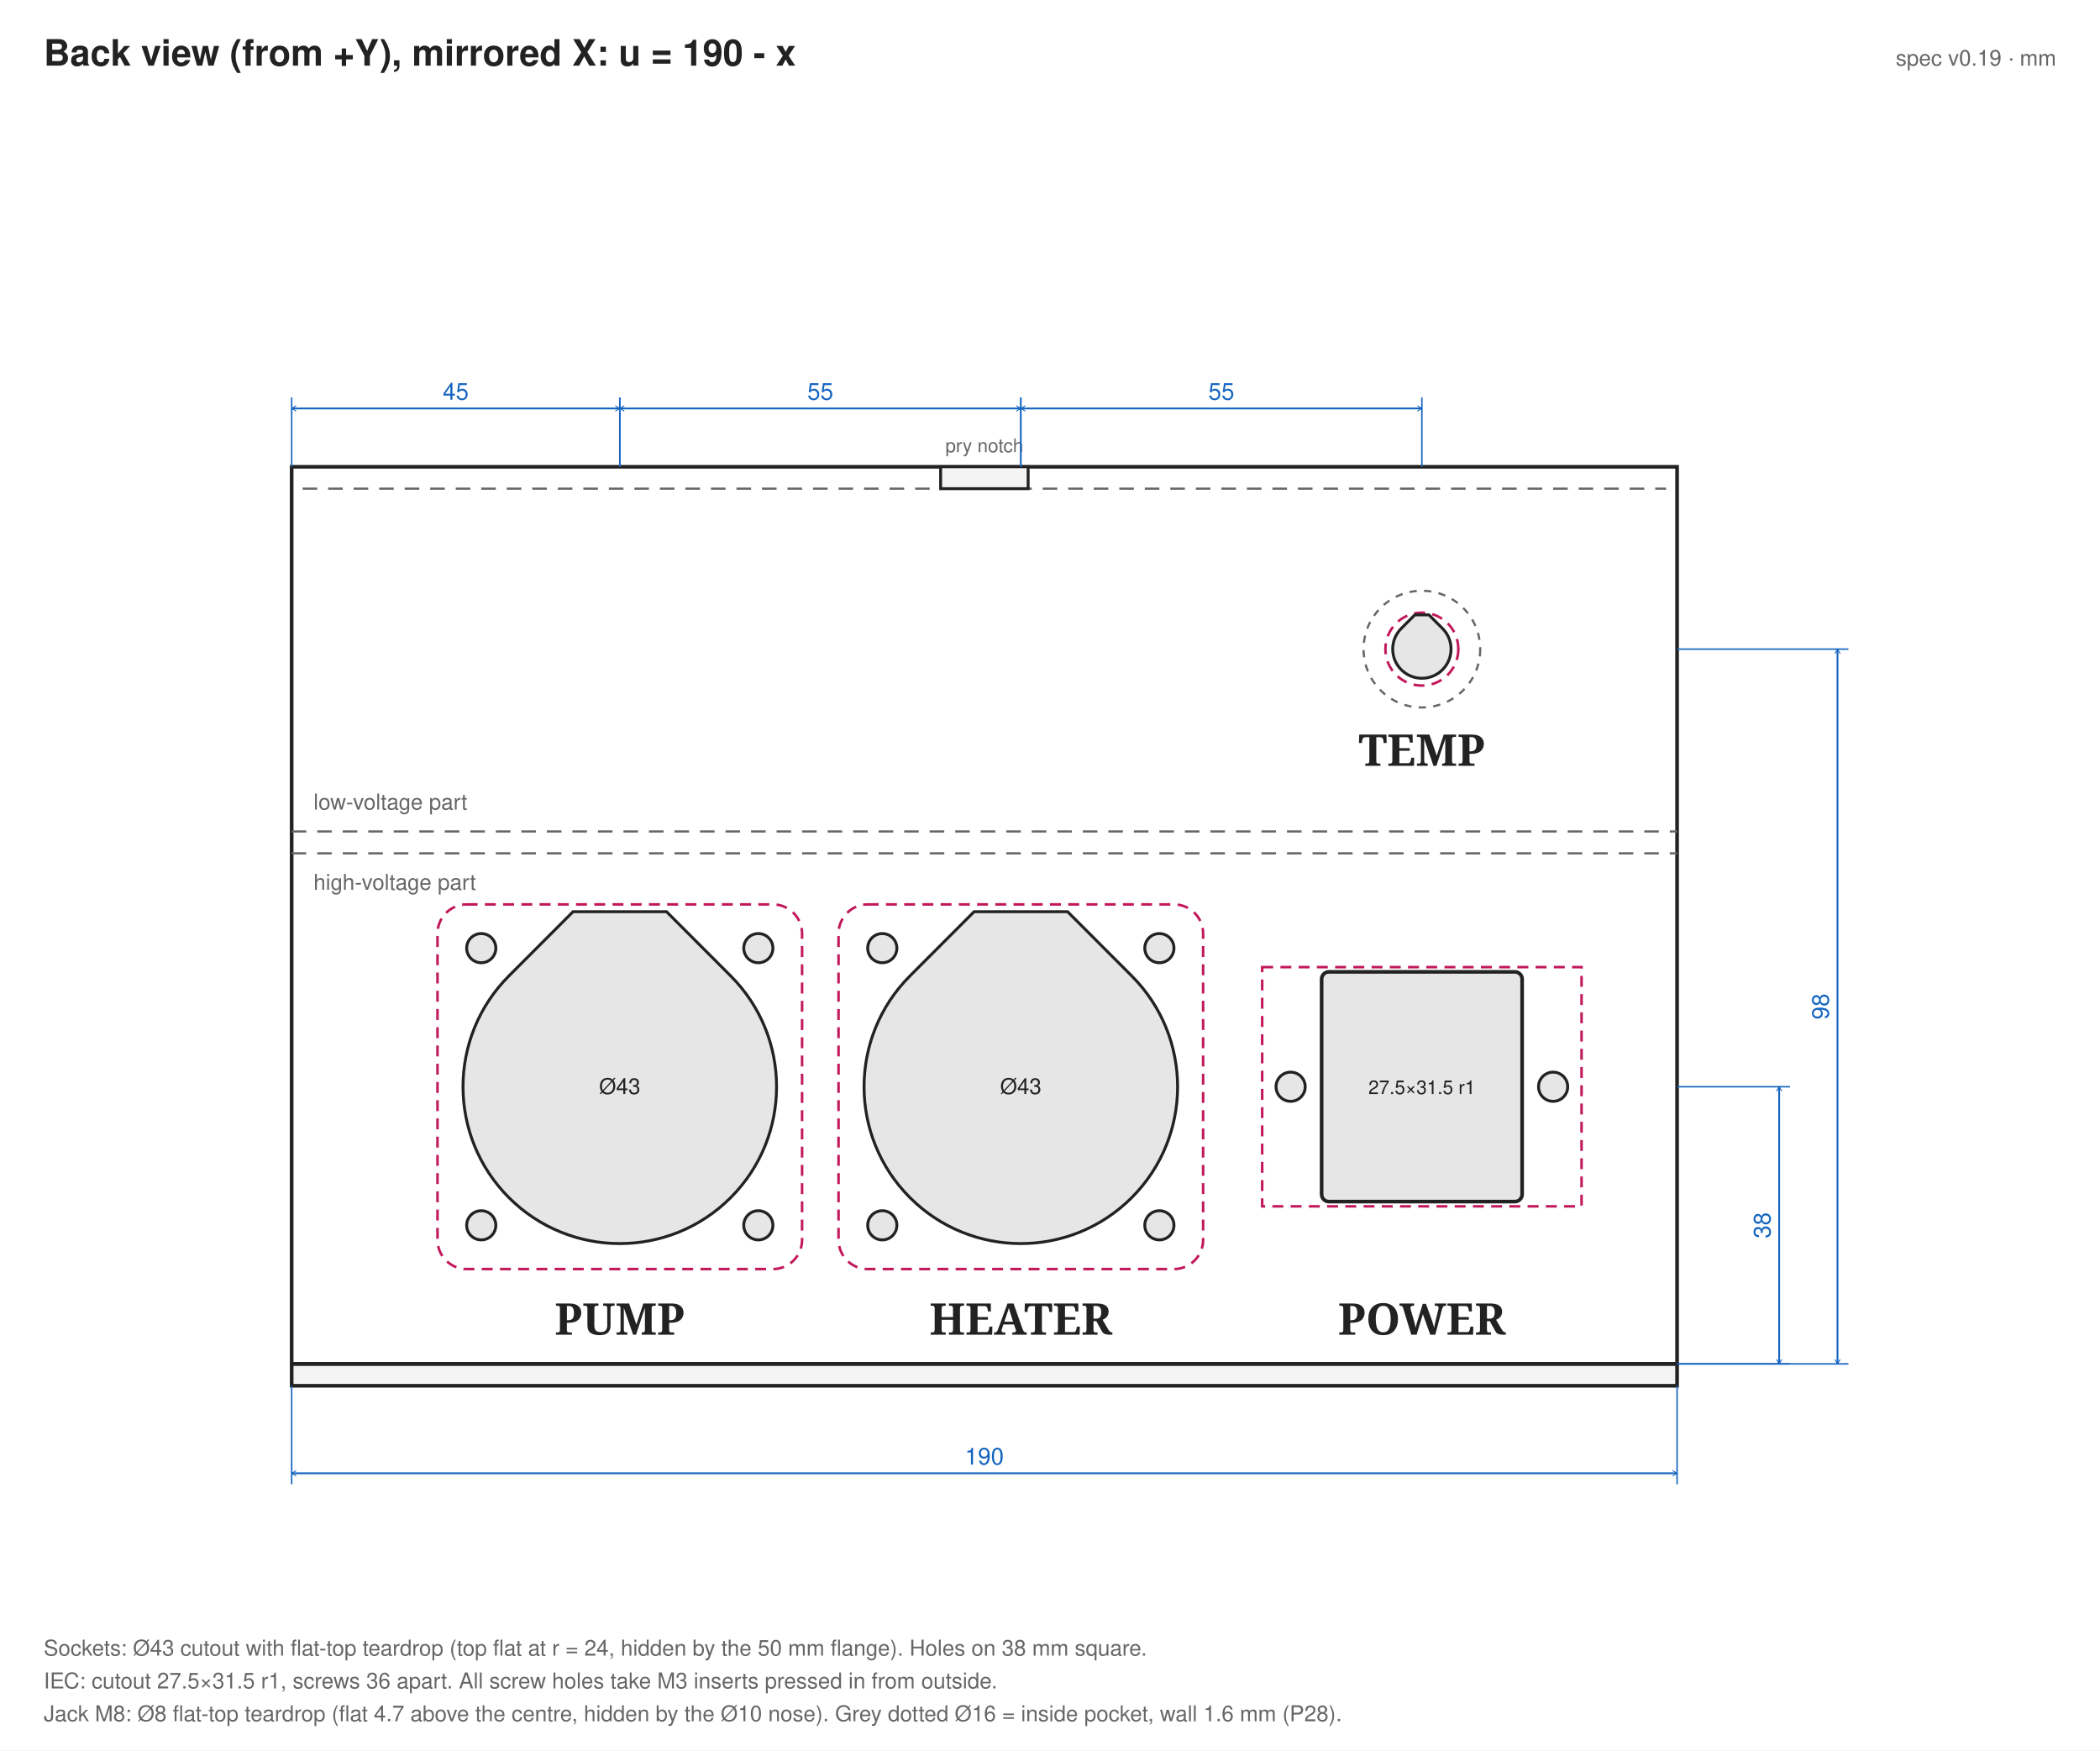
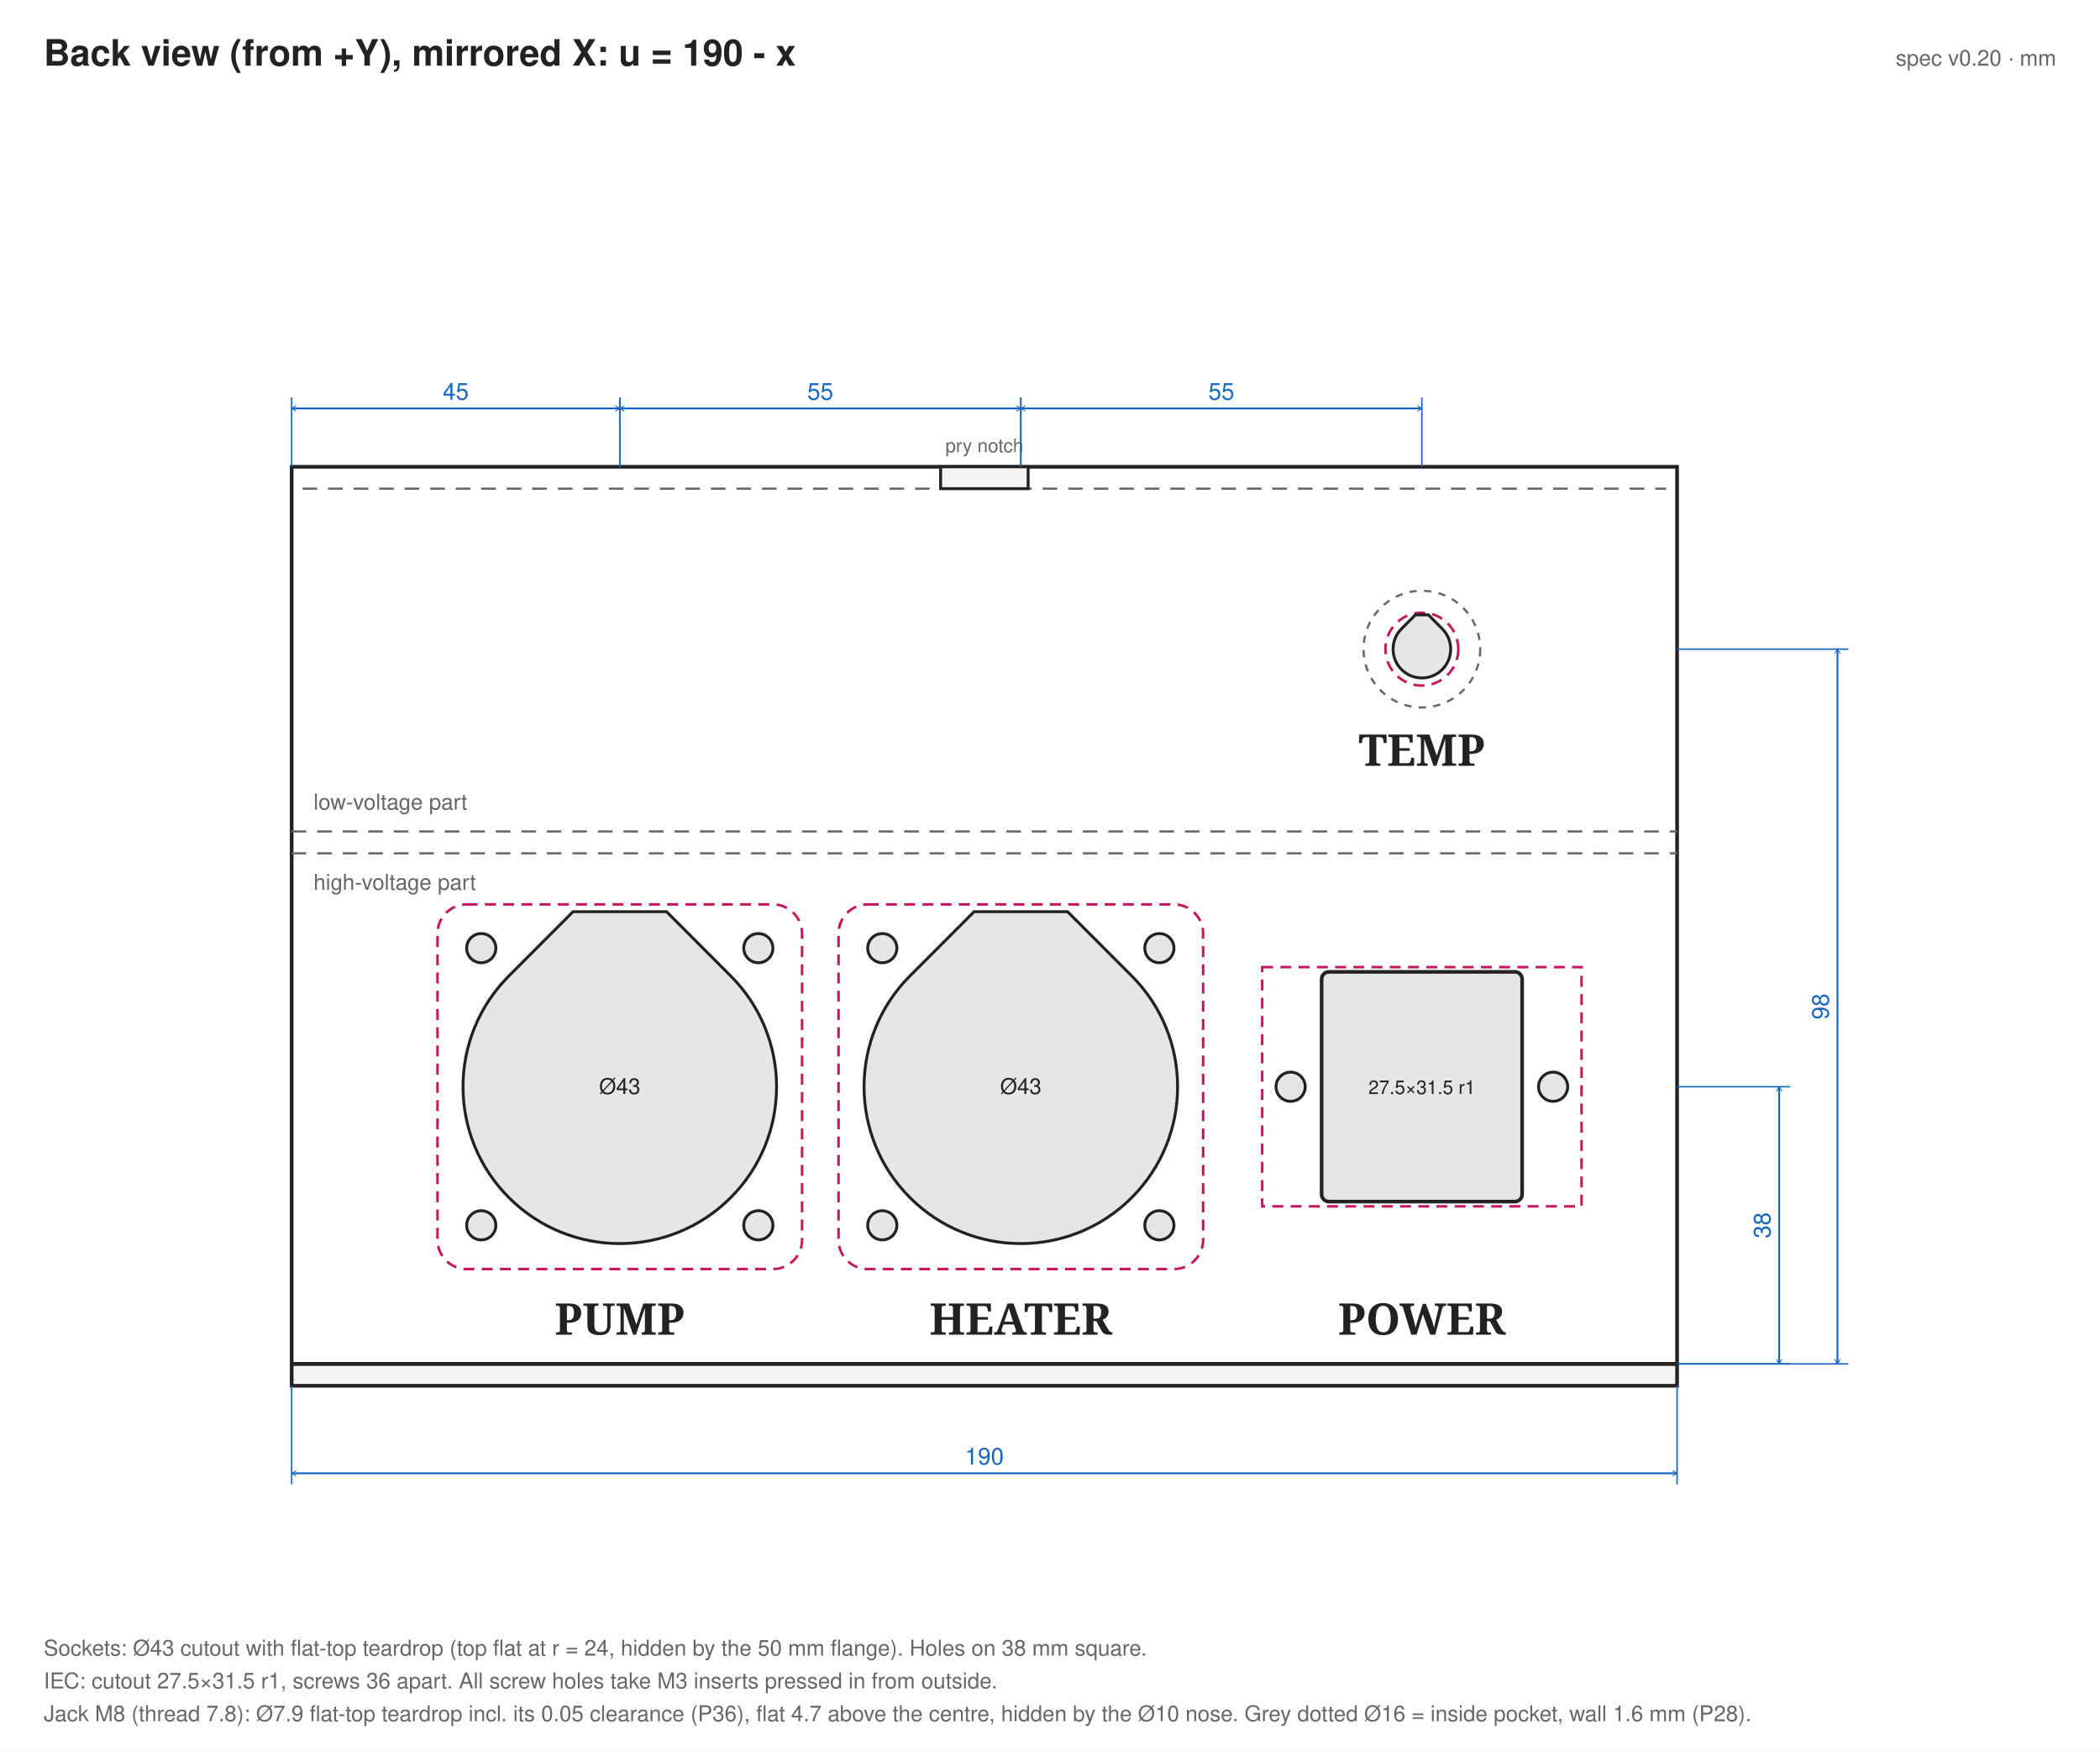
<svg xmlns="http://www.w3.org/2000/svg" width="864" height="720" viewBox="0 0 288.00 240.00">
  <defs>
    <marker id="a" viewBox="0 0 10 10" refX="5" refY="5" markerWidth="5" markerHeight="5" orient="auto-start-reverse">
      <path d="M0,2 L5,5 L0,8" fill="none" stroke="#1565c0" />
    </marker>
  </defs>
  <rect width="100%" height="100%" fill="#fff" />
  <text x="6" y="9" font-size="5" font-weight="bold" font-family="Helvetica, Arial, sans-serif" fill="#222">Back view (from +Y), mirrored X: u = 190 - x</text>
-   <text x="282.00" y="9" font-size="3" text-anchor="end" fill="#666" font-family="Helvetica, Arial, sans-serif">spec v0.19 · mm</text>
+   <text x="282.00" y="9" font-size="3" text-anchor="end" fill="#666" font-family="Helvetica, Arial, sans-serif">spec v0.20 · mm</text>
  <rect x="40.00" y="187.00" width="190.00" height="3.00" rx="0" fill="#f4f4f4" stroke="#222" stroke-width="0.5" />
  <rect x="40.00" y="64.00" width="190.00" height="123.00" rx="0" fill="none" stroke="#222" stroke-width="0.5" />
  <line x1="41.50" y1="67.00" x2="228.50" y2="67.00" stroke="#666" stroke-width="0.3" stroke-dasharray="2 1.5" />
  <rect x="129.00" y="64.00" width="12.00" height="3.00" rx="0" fill="#f4f4f4" stroke="#222" stroke-width="0.4" />
  <text x="135.00" y="62.00" font-size="2.6" fill="#666" text-anchor="middle" font-weight="normal" font-family="Helvetica, Arial, sans-serif">pry notch</text>
  <line x1="40.00" y1="117.00" x2="230.00" y2="117.00" stroke="#666" stroke-width="0.3" stroke-dasharray="2 1.5" />
  <line x1="40.00" y1="114.00" x2="230.00" y2="114.00" stroke="#666" stroke-width="0.3" stroke-dasharray="2 1.5" />
  <text x="43.00" y="111.00" font-size="3" fill="#666" text-anchor="start" font-weight="normal" font-family="Helvetica, Arial, sans-serif">low-voltage part</text>
  <text x="43.00" y="122.00" font-size="3" fill="#666" text-anchor="start" font-weight="normal" font-family="Helvetica, Arial, sans-serif">high-voltage part</text>
  <rect x="173.10" y="132.60" width="43.80" height="32.80" rx="0" fill="none" stroke="#c2185b" stroke-width="0.35" stroke-dasharray="1.5 1" />
  <rect x="181.25" y="133.25" width="27.50" height="31.50" rx="1" fill="#e6e6e6" stroke="#222" stroke-width="0.5" />
  <circle cx="177.00" cy="149.00" r="2" fill="#e6e6e6" stroke="#222" stroke-width="0.4" />
  <circle cx="213.00" cy="149.00" r="2" fill="#e6e6e6" stroke="#222" stroke-width="0.4" />
  <text x="195.00" y="150.00" font-size="2.6" fill="#222" text-anchor="middle" font-weight="normal" font-family="Helvetica, Arial, sans-serif">27.5×31.5 r1</text>
  <text x="195.00" y="183.00" font-size="6" fill="#222" text-anchor="middle" font-weight="bold" font-family="'Zilla Slab', Rockwell, serif">POWER</text>
  <rect x="115.00" y="124.00" width="50.00" height="50.00" rx="4" fill="none" stroke="#c2185b" stroke-width="0.35" stroke-dasharray="1.5 1" />
  <path d="M124.80,133.80 L133.59,125.00 L146.41,125.00 L155.20,133.80 A21.5,21.5 0 1 1 124.80,133.80 Z" fill="#e6e6e6" stroke="#222" stroke-width="0.4" />
  <circle cx="121.00" cy="168.00" r="2" fill="#e6e6e6" stroke="#222" stroke-width="0.4" />
  <circle cx="121.00" cy="130.00" r="2" fill="#e6e6e6" stroke="#222" stroke-width="0.4" />
  <circle cx="159.00" cy="168.00" r="2" fill="#e6e6e6" stroke="#222" stroke-width="0.4" />
  <circle cx="159.00" cy="130.00" r="2" fill="#e6e6e6" stroke="#222" stroke-width="0.4" />
  <text x="140.00" y="150.00" font-size="3" fill="#222" text-anchor="middle" font-weight="normal" font-family="Helvetica, Arial, sans-serif">Ø43</text>
  <text x="140.00" y="183.00" font-size="6" fill="#222" text-anchor="middle" font-weight="bold" font-family="'Zilla Slab', Rockwell, serif">HEATER</text>
  <rect x="60.00" y="124.00" width="50.00" height="50.00" rx="4" fill="none" stroke="#c2185b" stroke-width="0.35" stroke-dasharray="1.5 1" />
  <path d="M69.80,133.80 L78.59,125.00 L91.41,125.00 L100.20,133.80 A21.5,21.5 0 1 1 69.80,133.80 Z" fill="#e6e6e6" stroke="#222" stroke-width="0.4" />
  <circle cx="66.00" cy="168.00" r="2" fill="#e6e6e6" stroke="#222" stroke-width="0.4" />
  <circle cx="66.00" cy="130.00" r="2" fill="#e6e6e6" stroke="#222" stroke-width="0.4" />
  <circle cx="104.00" cy="168.00" r="2" fill="#e6e6e6" stroke="#222" stroke-width="0.4" />
  <circle cx="104.00" cy="130.00" r="2" fill="#e6e6e6" stroke="#222" stroke-width="0.4" />
  <text x="85.00" y="150.00" font-size="3" fill="#222" text-anchor="middle" font-weight="normal" font-family="Helvetica, Arial, sans-serif">Ø43</text>
  <text x="85.00" y="183.00" font-size="6" fill="#222" text-anchor="middle" font-weight="bold" font-family="'Zilla Slab', Rockwell, serif">PUMP</text>
  <circle cx="195.00" cy="89.00" r="8.0" fill="none" stroke="#666" stroke-width="0.3" stroke-dasharray="1 1" />
  <circle cx="195.00" cy="89.00" r="5.0" fill="none" stroke="#c2185b" stroke-width="0.35" stroke-dasharray="1.5 1" />
-   <path d="M192.17,86.17 L194.04,84.30 L195.96,84.30 L197.83,86.17 A4.0,4.0 0 1 1 192.17,86.17 Z" fill="#e6e6e6" stroke="#222" stroke-width="0.4" />
+   <path d="M192.21,86.21 L194.11,84.30 L195.89,84.30 L197.79,86.21 A3.95,3.95 0 1 1 192.21,86.21 Z" fill="#e6e6e6" stroke="#222" stroke-width="0.4" />
  <text x="195.00" y="105.00" font-size="6" fill="#222" text-anchor="middle" font-weight="bold" font-family="'Zilla Slab', Rockwell, serif">TEMP</text>
  <line x1="40.00" y1="190.00" x2="40.00" y2="203.50" stroke="#1565c0" stroke-width="0.2" />
  <line x1="230.00" y1="190.00" x2="230.00" y2="203.50" stroke="#1565c0" stroke-width="0.2" />
  <line x1="40.00" y1="202.00" x2="230.00" y2="202.00" stroke="#1565c0" stroke-width="0.25" marker-start="url(#a)" marker-end="url(#a)" />
  <text x="135.00" y="200.80" font-size="3.2" fill="#1565c0" text-anchor="middle" font-weight="normal" font-family="Helvetica, Arial, sans-serif">190</text>
  <line x1="40.00" y1="64.00" x2="40.00" y2="54.50" stroke="#1565c0" stroke-width="0.2" />
  <line x1="85.00" y1="64.00" x2="85.00" y2="54.50" stroke="#1565c0" stroke-width="0.2" />
  <line x1="40.00" y1="56.00" x2="85.00" y2="56.00" stroke="#1565c0" stroke-width="0.25" marker-start="url(#a)" marker-end="url(#a)" />
  <text x="62.50" y="54.80" font-size="3.2" fill="#1565c0" text-anchor="middle" font-weight="normal" font-family="Helvetica, Arial, sans-serif">45</text>
  <line x1="85.00" y1="64.00" x2="85.00" y2="54.50" stroke="#1565c0" stroke-width="0.2" />
  <line x1="140.00" y1="64.00" x2="140.00" y2="54.50" stroke="#1565c0" stroke-width="0.2" />
  <line x1="85.00" y1="56.00" x2="140.00" y2="56.00" stroke="#1565c0" stroke-width="0.25" marker-start="url(#a)" marker-end="url(#a)" />
  <text x="112.50" y="54.80" font-size="3.2" fill="#1565c0" text-anchor="middle" font-weight="normal" font-family="Helvetica, Arial, sans-serif">55</text>
  <line x1="140.00" y1="64.00" x2="140.00" y2="54.50" stroke="#1565c0" stroke-width="0.2" />
  <line x1="195.00" y1="64.00" x2="195.00" y2="54.50" stroke="#1565c0" stroke-width="0.2" />
  <line x1="140.00" y1="56.00" x2="195.00" y2="56.00" stroke="#1565c0" stroke-width="0.25" marker-start="url(#a)" marker-end="url(#a)" />
  <text x="167.50" y="54.80" font-size="3.2" fill="#1565c0" text-anchor="middle" font-weight="normal" font-family="Helvetica, Arial, sans-serif">55</text>
  <line x1="230.00" y1="187.00" x2="245.50" y2="187.00" stroke="#1565c0" stroke-width="0.2" />
  <line x1="230.00" y1="149.00" x2="245.50" y2="149.00" stroke="#1565c0" stroke-width="0.2" />
  <line x1="244.00" y1="187.00" x2="244.00" y2="149.00" stroke="#1565c0" stroke-width="0.25" marker-start="url(#a)" marker-end="url(#a)" />
  <text x="242.80" y="168.00" font-size="3.2" fill="#1565c0" text-anchor="middle" font-weight="normal" font-family="Helvetica, Arial, sans-serif" transform="rotate(-90 242.80 168.00)">38</text>
  <line x1="230.00" y1="187.00" x2="253.50" y2="187.00" stroke="#1565c0" stroke-width="0.2" />
  <line x1="230.00" y1="89.00" x2="253.50" y2="89.00" stroke="#1565c0" stroke-width="0.2" />
  <line x1="252.00" y1="187.00" x2="252.00" y2="89.00" stroke="#1565c0" stroke-width="0.25" marker-start="url(#a)" marker-end="url(#a)" />
  <text x="250.80" y="138.00" font-size="3.2" fill="#1565c0" text-anchor="middle" font-weight="normal" font-family="Helvetica, Arial, sans-serif" transform="rotate(-90 250.80 138.00)">98</text>
-   <text x="6" y="236.00" font-size="3" fill="#666" font-family="Helvetica, Arial, sans-serif">Jack M8: Ø8 flat-top teardrop (flat 4.7 above the centre, hidden by the Ø10 nose). Grey dotted Ø16 = inside pocket, wall 1.6 mm (P28).</text>
+   <text x="6" y="236.00" font-size="3" fill="#666" font-family="Helvetica, Arial, sans-serif">Jack M8 (thread 7.8): Ø7.9 flat-top teardrop incl. its 0.05 clearance (P36), flat 4.7 above the centre, hidden by the Ø10 nose. Grey dotted Ø16 = inside pocket, wall 1.6 mm (P28).</text>
  <text x="6" y="231.50" font-size="3" fill="#666" font-family="Helvetica, Arial, sans-serif">IEC: cutout 27.5×31.5 r1, screws 36 apart. All screw holes take M3 inserts pressed in from outside.</text>
  <text x="6" y="227.00" font-size="3" fill="#666" font-family="Helvetica, Arial, sans-serif">Sockets: Ø43 cutout with flat-top teardrop (top flat at r = 24, hidden by the 50 mm flange). Holes on 38 mm square.</text>
</svg>
